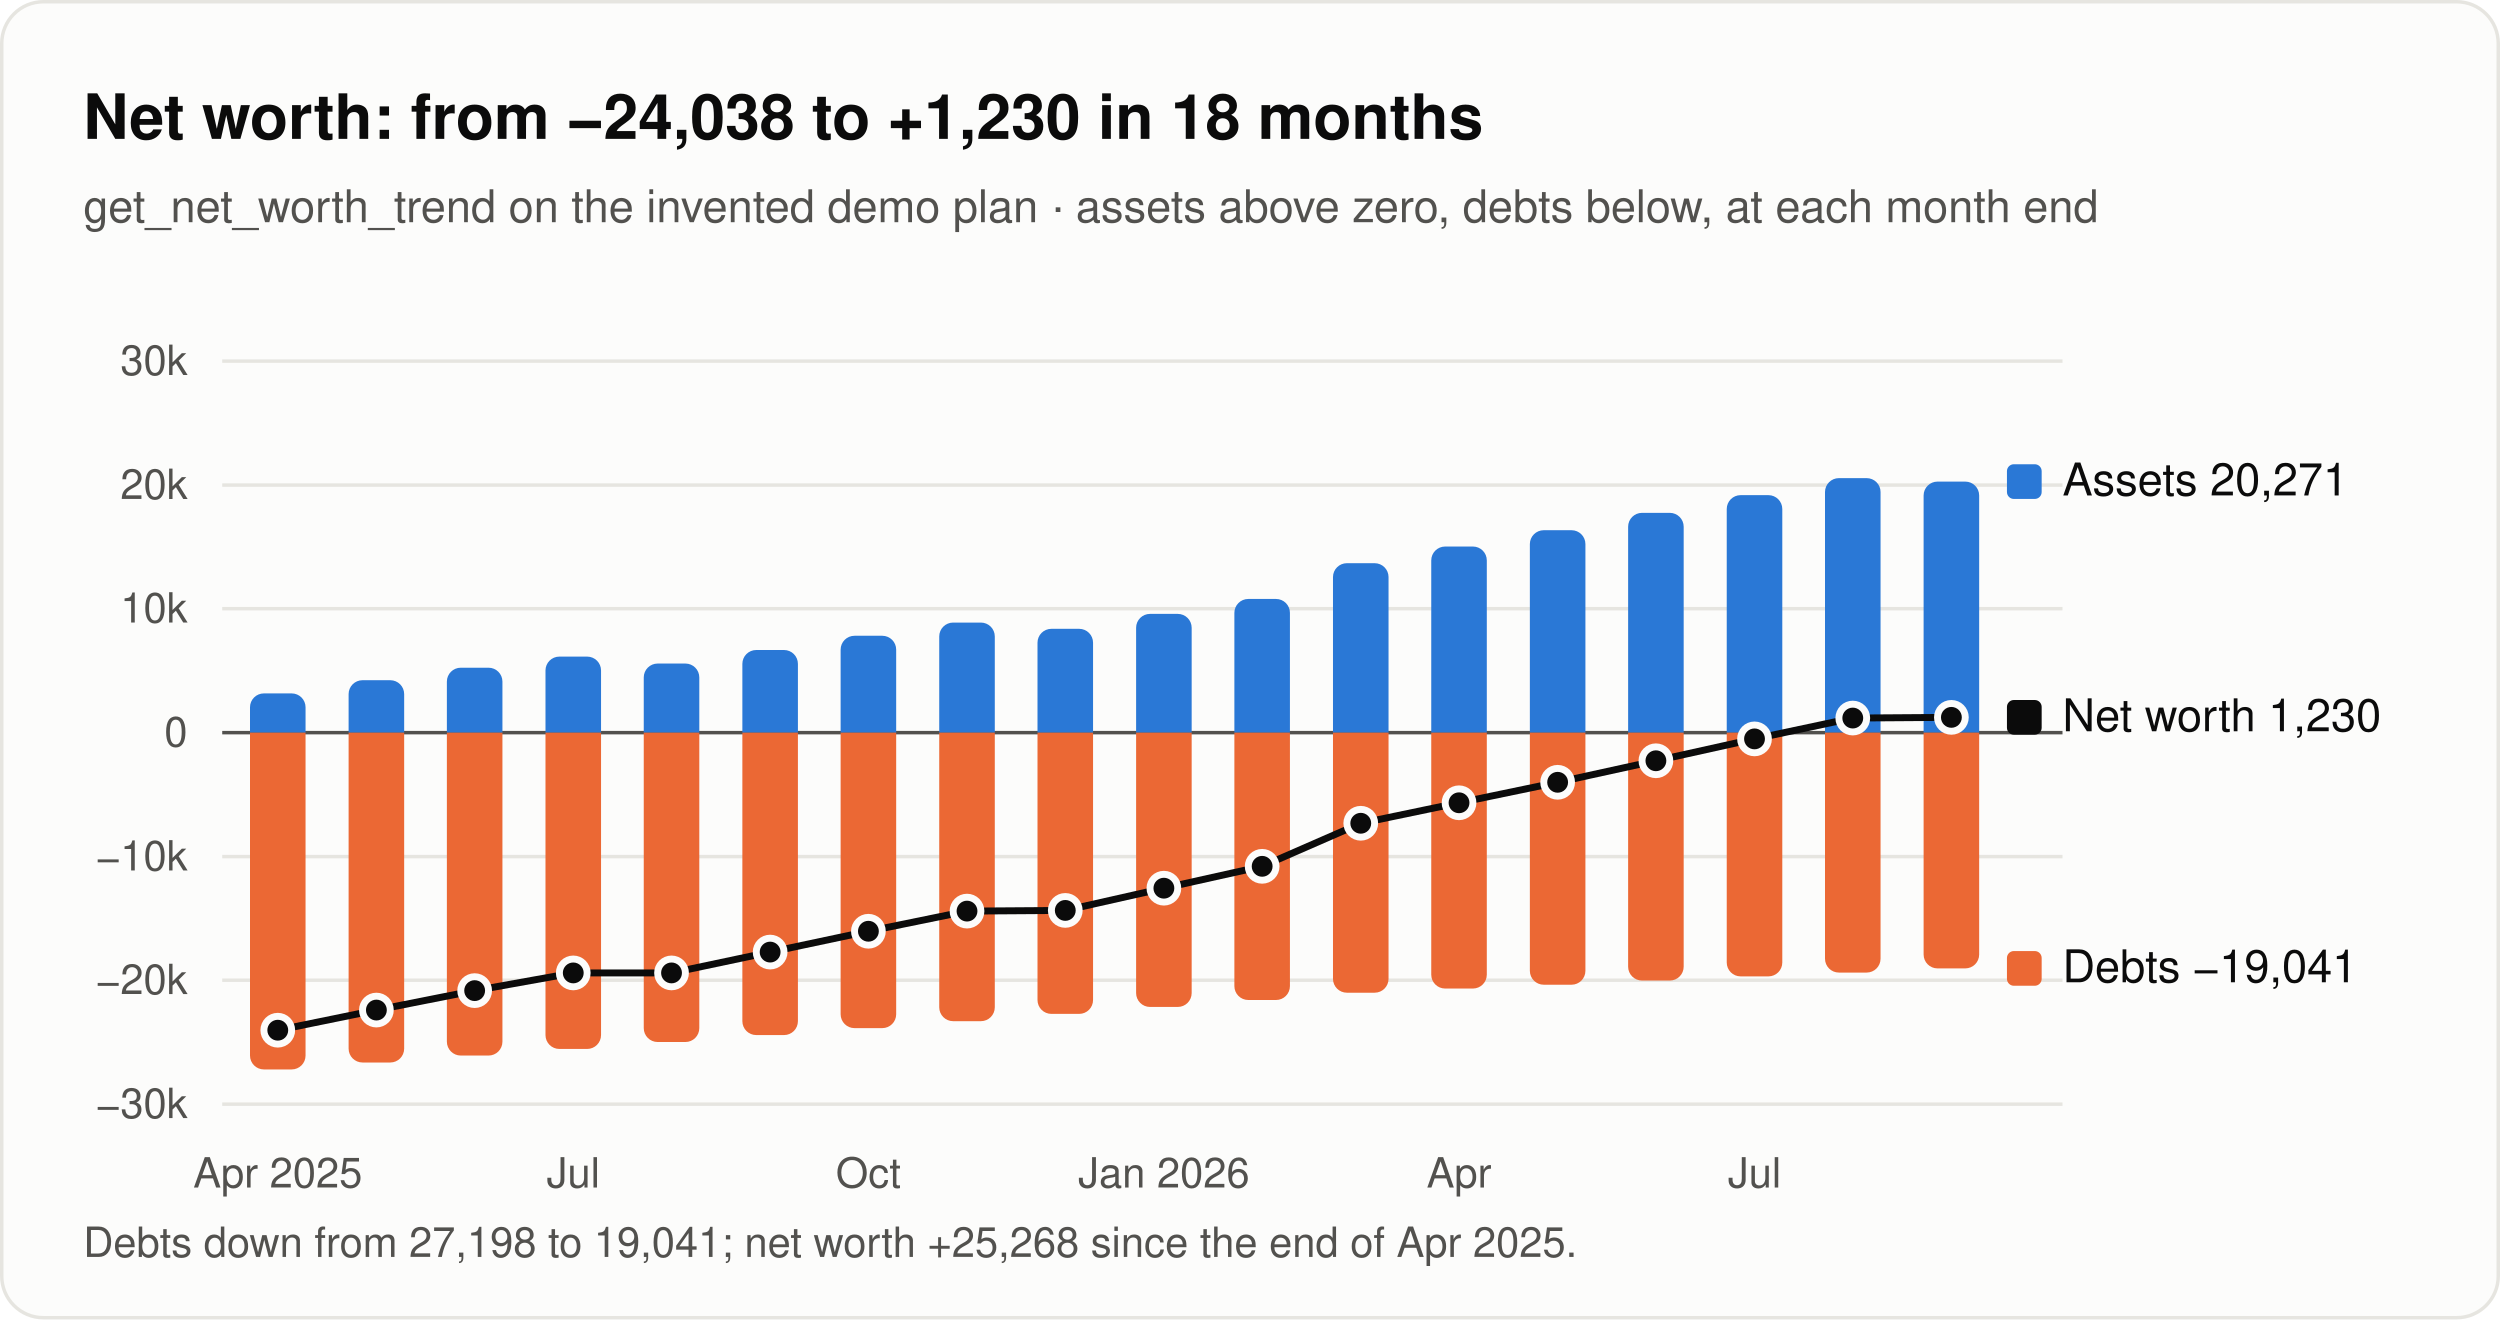
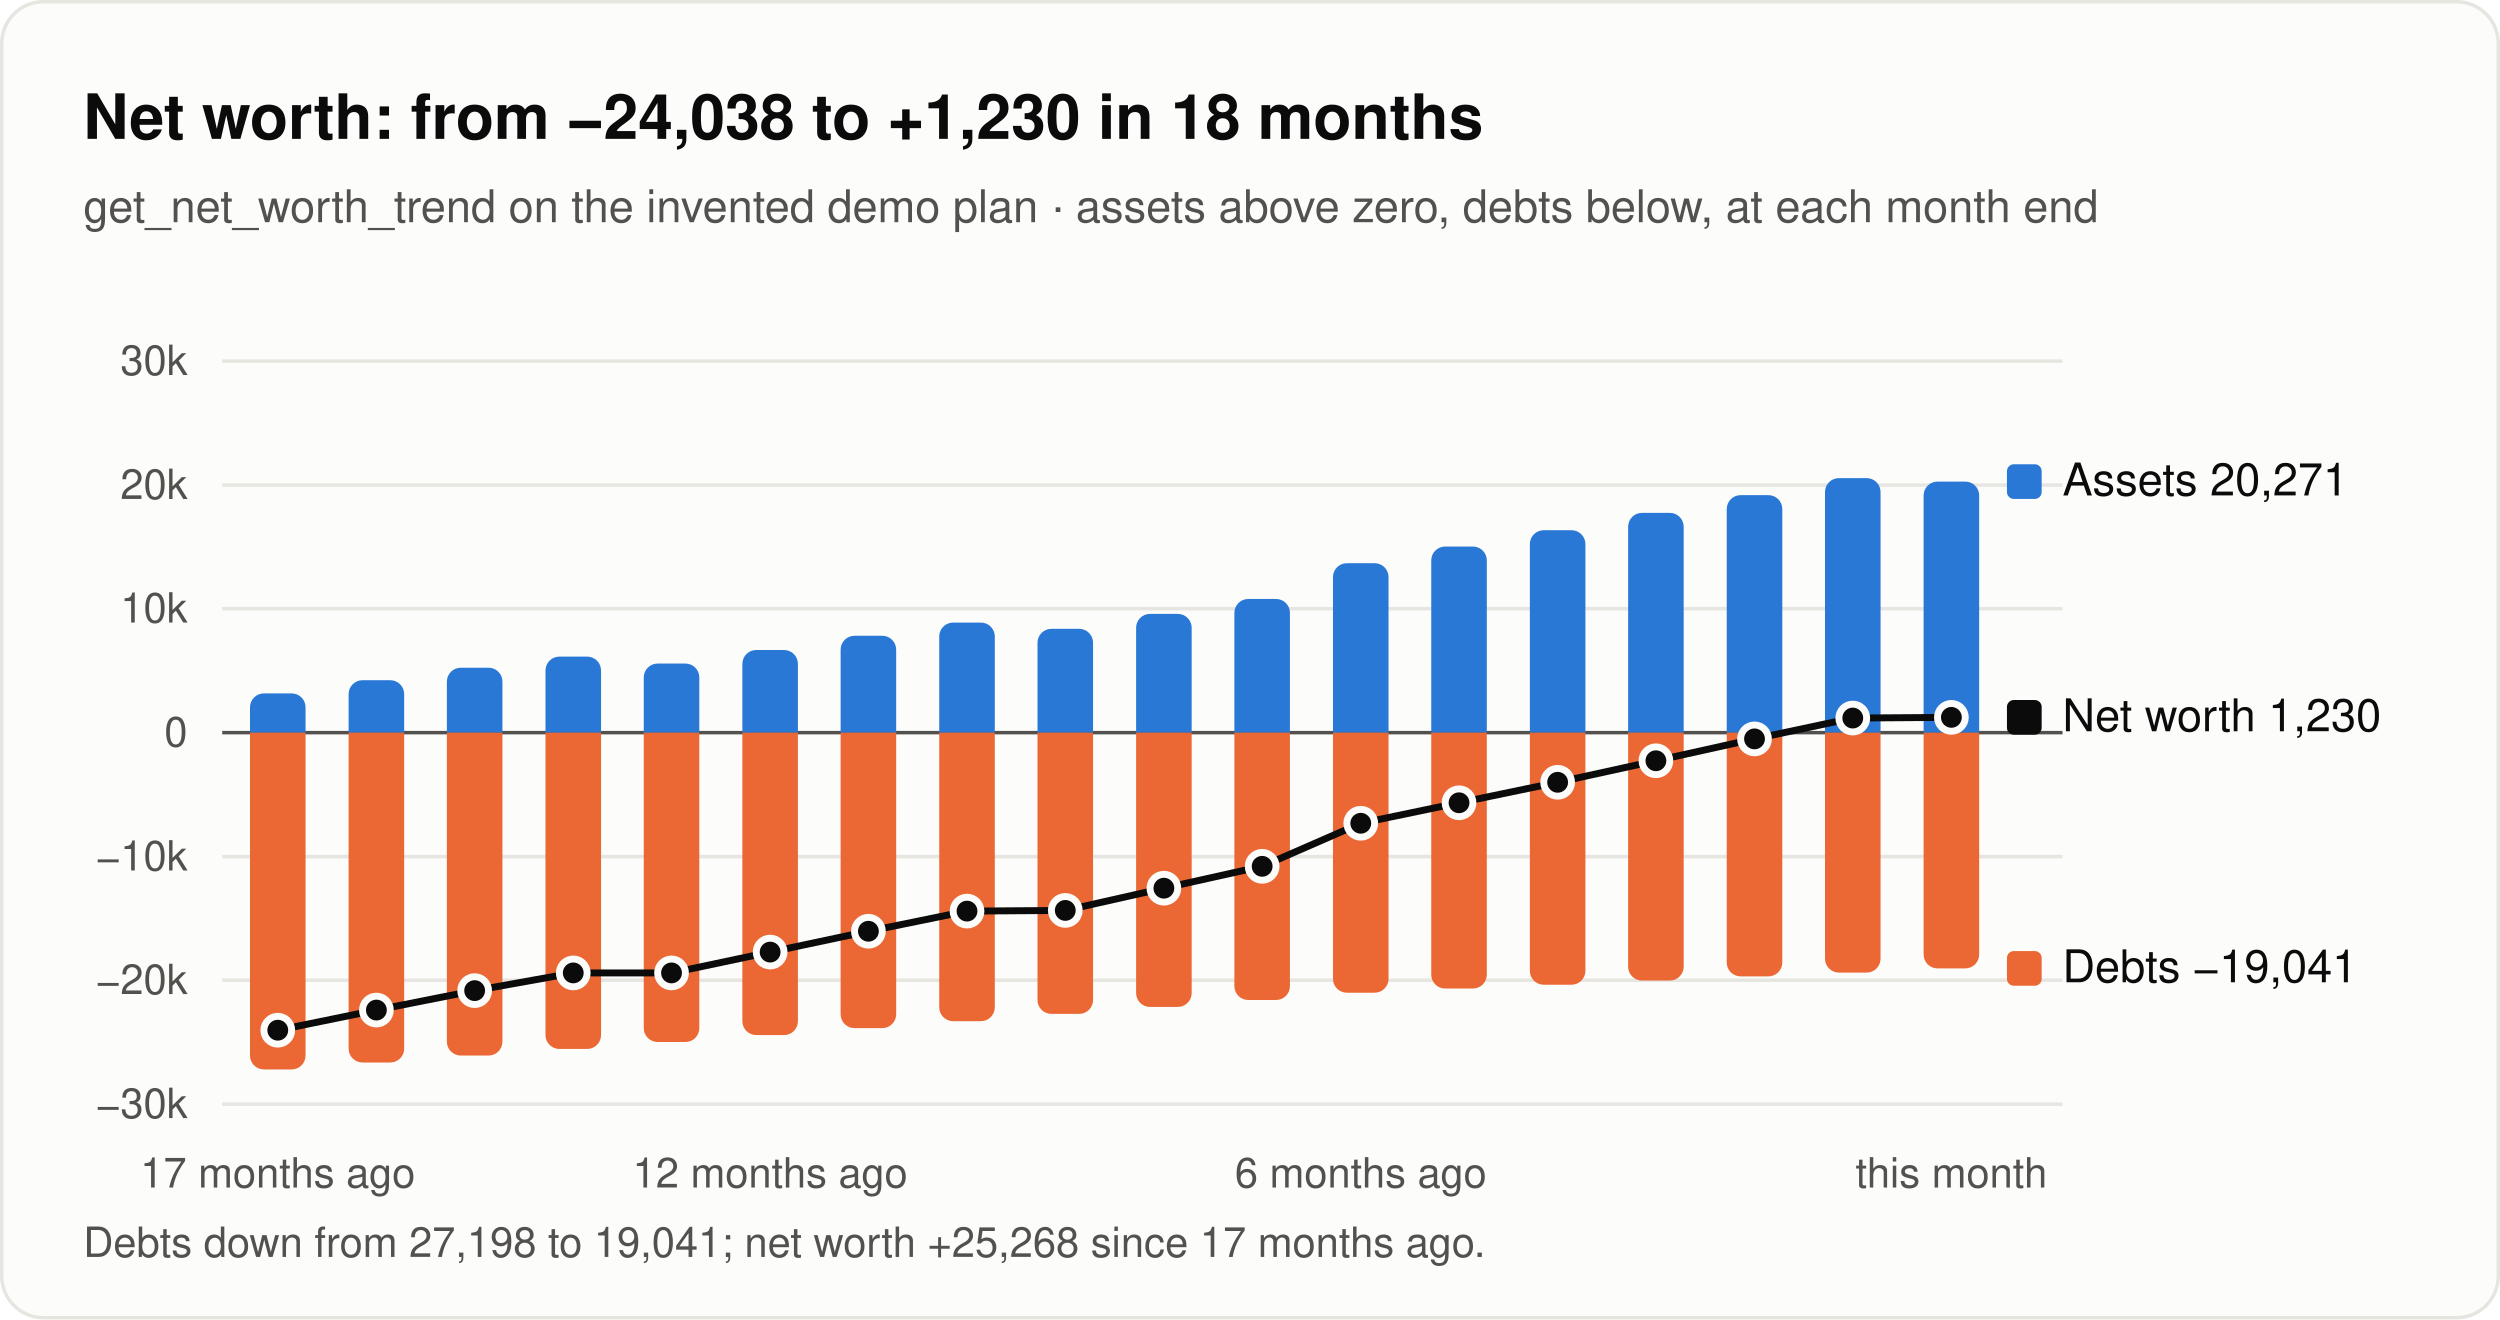
<svg xmlns="http://www.w3.org/2000/svg" width="720" height="380" viewBox="0 0 720 380" font-family="-apple-system, BlinkMacSystemFont, 'Segoe UI', Helvetica, Arial, sans-serif" role="img" aria-labelledby="title desc">
  <rect x="0.5" y="0.5" width="719" height="379" rx="12" fill="#fcfcfb" stroke="#e6e5e0" />
  <text x="24" y="40" font-size="18" font-weight="600" fill="#0b0b0b">Net worth: from −24,038 to +1,230 in 18 months</text>
  <text x="24" y="64" font-size="13" fill="#52514e">get_net_worth_trend on the invented demo plan · assets above zero, debts below, at each month end</text>
  <line x1="64" x2="594" y1="318.0" y2="318.0" stroke="#e6e5e0" stroke-width="1" />
  <text x="54" y="322.0" font-size="12" text-anchor="end" fill="#52514e">−30k</text>
  <line x1="64" x2="594" y1="282.3" y2="282.3" stroke="#e6e5e0" stroke-width="1" />
  <text x="54" y="286.3" font-size="12" text-anchor="end" fill="#52514e">−20k</text>
  <line x1="64" x2="594" y1="246.7" y2="246.7" stroke="#e6e5e0" stroke-width="1" />
  <text x="54" y="250.7" font-size="12" text-anchor="end" fill="#52514e">−10k</text>
  <line x1="64" x2="594" y1="211.0" y2="211.0" stroke="#52514e" stroke-width="1" />
  <text x="54" y="215.0" font-size="12" text-anchor="end" fill="#52514e">0</text>
  <line x1="64" x2="594" y1="175.3" y2="175.3" stroke="#e6e5e0" stroke-width="1" />
  <text x="54" y="179.3" font-size="12" text-anchor="end" fill="#52514e">10k</text>
  <line x1="64" x2="594" y1="139.7" y2="139.7" stroke="#e6e5e0" stroke-width="1" />
  <text x="54" y="143.7" font-size="12" text-anchor="end" fill="#52514e">20k</text>
  <line x1="64" x2="594" y1="104.0" y2="104.0" stroke="#e6e5e0" stroke-width="1" />
  <text x="54" y="108.0" font-size="12" text-anchor="end" fill="#52514e">30k</text>
-   <text x="80.0" y="342" font-size="12" text-anchor="middle" fill="#52514e">Apr 2025</text>
-   <text x="165.1" y="342" font-size="12" text-anchor="middle" fill="#52514e">Jul</text>
-   <text x="250.1" y="342" font-size="12" text-anchor="middle" fill="#52514e">Oct</text>
-   <text x="335.2" y="342" font-size="12" text-anchor="middle" fill="#52514e">Jan 2026</text>
-   <text x="420.2" y="342" font-size="12" text-anchor="middle" fill="#52514e">Apr</text>
-   <text x="505.3" y="342" font-size="12" text-anchor="middle" fill="#52514e">Jul</text>
+   <text x="80.0" y="342" font-size="12" text-anchor="middle" fill="#52514e">17 months ago</text>
+   <text x="221.8" y="342" font-size="12" text-anchor="middle" fill="#52514e">12 months ago</text>
+   <text x="391.9" y="342" font-size="12" text-anchor="middle" fill="#52514e">6 months ago</text>
+   <text x="562.0" y="342" font-size="12" text-anchor="middle" fill="#52514e">this month</text>
  <path d="M72.0,211.0 V203.7 A4.0,4.0 0 0 1 76.0,199.7 H84.0 A4.0,4.0 0 0 1 88.0,203.7 V211.0 Z" fill="#2a78d6" />
  <path d="M72.0,211.0 V304.0 A4.0,4.0 0 0 0 76.0,308.0 H84.0 A4.0,4.0 0 0 0 88.0,304.0 V211.0 Z" fill="#eb6834" />
  <path d="M100.4,211.0 V199.9 A4.0,4.0 0 0 1 104.4,195.9 H112.4 A4.0,4.0 0 0 1 116.4,199.9 V211.0 Z" fill="#2a78d6" />
  <path d="M100.4,211.0 V302.0 A4.0,4.0 0 0 0 104.4,306.0 H112.4 A4.0,4.0 0 0 0 116.4,302.0 V211.0 Z" fill="#eb6834" />
  <path d="M128.7,211.0 V196.3 A4.0,4.0 0 0 1 132.7,192.3 H140.7 A4.0,4.0 0 0 1 144.7,196.3 V211.0 Z" fill="#2a78d6" />
  <path d="M128.7,211.0 V300.0 A4.0,4.0 0 0 0 132.7,304.0 H140.7 A4.0,4.0 0 0 0 144.7,300.0 V211.0 Z" fill="#eb6834" />
  <path d="M157.1,211.0 V193.1 A4.0,4.0 0 0 1 161.1,189.1 H169.1 A4.0,4.0 0 0 1 173.1,193.1 V211.0 Z" fill="#2a78d6" />
  <path d="M157.1,211.0 V298.1 A4.0,4.0 0 0 0 161.1,302.1 H169.1 A4.0,4.0 0 0 0 173.1,298.1 V211.0 Z" fill="#eb6834" />
  <path d="M185.4,211.0 V195.1 A4.0,4.0 0 0 1 189.4,191.1 H197.4 A4.0,4.0 0 0 1 201.4,195.1 V211.0 Z" fill="#2a78d6" />
  <path d="M185.4,211.0 V296.1 A4.0,4.0 0 0 0 189.4,300.1 H197.4 A4.0,4.0 0 0 0 201.4,296.1 V211.0 Z" fill="#eb6834" />
  <path d="M213.8,211.0 V191.2 A4.0,4.0 0 0 1 217.8,187.2 H225.8 A4.0,4.0 0 0 1 229.8,191.2 V211.0 Z" fill="#2a78d6" />
  <path d="M213.8,211.0 V294.1 A4.0,4.0 0 0 0 217.8,298.1 H225.8 A4.0,4.0 0 0 0 229.8,294.1 V211.0 Z" fill="#eb6834" />
  <path d="M242.1,211.0 V187.1 A4.0,4.0 0 0 1 246.1,183.1 H254.1 A4.0,4.0 0 0 1 258.1,187.1 V211.0 Z" fill="#2a78d6" />
  <path d="M242.1,211.0 V292.1 A4.0,4.0 0 0 0 246.1,296.1 H254.1 A4.0,4.0 0 0 0 258.1,292.1 V211.0 Z" fill="#eb6834" />
  <path d="M270.5,211.0 V183.3 A4.0,4.0 0 0 1 274.5,179.3 H282.5 A4.0,4.0 0 0 1 286.5,183.3 V211.0 Z" fill="#2a78d6" />
  <path d="M270.5,211.0 V290.1 A4.0,4.0 0 0 0 274.5,294.1 H282.5 A4.0,4.0 0 0 0 286.5,290.1 V211.0 Z" fill="#eb6834" />
  <path d="M298.8,211.0 V185.1 A4.0,4.0 0 0 1 302.8,181.1 H310.8 A4.0,4.0 0 0 1 314.8,185.1 V211.0 Z" fill="#2a78d6" />
  <path d="M298.8,211.0 V288.0 A4.0,4.0 0 0 0 302.8,292.0 H310.8 A4.0,4.0 0 0 0 314.8,288.0 V211.0 Z" fill="#eb6834" />
  <path d="M327.2,211.0 V180.8 A4.0,4.0 0 0 1 331.2,176.8 H339.2 A4.0,4.0 0 0 1 343.2,180.8 V211.0 Z" fill="#2a78d6" />
  <path d="M327.2,211.0 V286.0 A4.0,4.0 0 0 0 331.2,290.0 H339.2 A4.0,4.0 0 0 0 343.2,286.0 V211.0 Z" fill="#eb6834" />
  <path d="M355.5,211.0 V176.5 A4.0,4.0 0 0 1 359.5,172.5 H367.5 A4.0,4.0 0 0 1 371.5,176.5 V211.0 Z" fill="#2a78d6" />
  <path d="M355.5,211.0 V284.0 A4.0,4.0 0 0 0 359.5,288.0 H367.5 A4.0,4.0 0 0 0 371.5,284.0 V211.0 Z" fill="#eb6834" />
  <path d="M383.9,211.0 V166.2 A4.0,4.0 0 0 1 387.9,162.2 H395.9 A4.0,4.0 0 0 1 399.9,166.2 V211.0 Z" fill="#2a78d6" />
  <path d="M383.9,211.0 V281.9 A4.0,4.0 0 0 0 387.9,285.9 H395.9 A4.0,4.0 0 0 0 399.9,281.9 V211.0 Z" fill="#eb6834" />
  <path d="M412.2,211.0 V161.4 A4.0,4.0 0 0 1 416.2,157.4 H424.2 A4.0,4.0 0 0 1 428.2,161.4 V211.0 Z" fill="#2a78d6" />
  <path d="M412.2,211.0 V280.7 A4.0,4.0 0 0 0 416.2,284.7 H424.2 A4.0,4.0 0 0 0 428.2,280.7 V211.0 Z" fill="#eb6834" />
  <path d="M440.6,211.0 V156.7 A4.0,4.0 0 0 1 444.6,152.7 H452.6 A4.0,4.0 0 0 1 456.6,156.7 V211.0 Z" fill="#2a78d6" />
  <path d="M440.6,211.0 V279.6 A4.0,4.0 0 0 0 444.6,283.6 H452.6 A4.0,4.0 0 0 0 456.6,279.6 V211.0 Z" fill="#eb6834" />
  <path d="M468.9,211.0 V151.7 A4.0,4.0 0 0 1 472.9,147.7 H480.9 A4.0,4.0 0 0 1 484.9,151.7 V211.0 Z" fill="#2a78d6" />
  <path d="M468.9,211.0 V278.4 A4.0,4.0 0 0 0 472.9,282.4 H480.9 A4.0,4.0 0 0 0 484.9,278.4 V211.0 Z" fill="#eb6834" />
  <path d="M497.3,211.0 V146.6 A4.0,4.0 0 0 1 501.3,142.6 H509.3 A4.0,4.0 0 0 1 513.3,146.6 V211.0 Z" fill="#2a78d6" />
  <path d="M497.3,211.0 V277.2 A4.0,4.0 0 0 0 501.3,281.2 H509.3 A4.0,4.0 0 0 0 513.3,277.2 V211.0 Z" fill="#eb6834" />
  <path d="M525.6,211.0 V141.7 A4.0,4.0 0 0 1 529.6,137.7 H537.6 A4.0,4.0 0 0 1 541.6,141.7 V211.0 Z" fill="#2a78d6" />
  <path d="M525.6,211.0 V276.1 A4.0,4.0 0 0 0 529.6,280.1 H537.6 A4.0,4.0 0 0 0 541.6,276.1 V211.0 Z" fill="#eb6834" />
  <path d="M554.0,211.0 V142.7 A4.0,4.0 0 0 1 558.0,138.7 H566.0 A4.0,4.0 0 0 1 570.0,142.7 V211.0 Z" fill="#2a78d6" />
  <path d="M554.0,211.0 V274.9 A4.0,4.0 0 0 0 558.0,278.9 H566.0 A4.0,4.0 0 0 0 570.0,274.9 V211.0 Z" fill="#eb6834" />
  <polyline points="80.0,296.7 108.4,290.9 136.7,285.3 165.1,280.2 193.4,280.2 221.8,274.2 250.1,268.2 278.5,262.4 306.8,262.2 335.2,255.8 363.5,249.5 391.9,237.1 420.2,231.2 448.6,225.3 476.9,219.1 505.3,212.8 533.6,206.8 562.0,206.6" fill="none" stroke="#0b0b0b" stroke-width="2" stroke-linejoin="round" />
  <circle cx="80.0" cy="296.7" r="4" fill="#0b0b0b" stroke="#fcfcfb" stroke-width="2" />
  <circle cx="108.4" cy="290.9" r="4" fill="#0b0b0b" stroke="#fcfcfb" stroke-width="2" />
  <circle cx="136.7" cy="285.3" r="4" fill="#0b0b0b" stroke="#fcfcfb" stroke-width="2" />
  <circle cx="165.1" cy="280.2" r="4" fill="#0b0b0b" stroke="#fcfcfb" stroke-width="2" />
  <circle cx="193.4" cy="280.2" r="4" fill="#0b0b0b" stroke="#fcfcfb" stroke-width="2" />
  <circle cx="221.8" cy="274.2" r="4" fill="#0b0b0b" stroke="#fcfcfb" stroke-width="2" />
  <circle cx="250.1" cy="268.2" r="4" fill="#0b0b0b" stroke="#fcfcfb" stroke-width="2" />
  <circle cx="278.5" cy="262.4" r="4" fill="#0b0b0b" stroke="#fcfcfb" stroke-width="2" />
  <circle cx="306.8" cy="262.2" r="4" fill="#0b0b0b" stroke="#fcfcfb" stroke-width="2" />
  <circle cx="335.2" cy="255.8" r="4" fill="#0b0b0b" stroke="#fcfcfb" stroke-width="2" />
  <circle cx="363.5" cy="249.5" r="4" fill="#0b0b0b" stroke="#fcfcfb" stroke-width="2" />
  <circle cx="391.9" cy="237.1" r="4" fill="#0b0b0b" stroke="#fcfcfb" stroke-width="2" />
  <circle cx="420.2" cy="231.2" r="4" fill="#0b0b0b" stroke="#fcfcfb" stroke-width="2" />
  <circle cx="448.6" cy="225.3" r="4" fill="#0b0b0b" stroke="#fcfcfb" stroke-width="2" />
  <circle cx="476.9" cy="219.1" r="4" fill="#0b0b0b" stroke="#fcfcfb" stroke-width="2" />
  <circle cx="505.3" cy="212.8" r="4" fill="#0b0b0b" stroke="#fcfcfb" stroke-width="2" />
  <circle cx="533.6" cy="206.8" r="4" fill="#0b0b0b" stroke="#fcfcfb" stroke-width="2" />
  <circle cx="562.0" cy="206.6" r="4" fill="#0b0b0b" stroke="#fcfcfb" stroke-width="2" />
  <rect x="578.0" y="133.7" width="10" height="10" rx="2" fill="#2a78d6" />
  <text x="594.0" y="142.7" font-size="13" fill="#0b0b0b">Assets 20,271</text>
  <rect x="578.0" y="201.6" width="10" height="10" rx="2" fill="#0b0b0b" />
  <text x="594.0" y="210.6" font-size="13" fill="#0b0b0b">Net worth 1,230</text>
  <rect x="578.0" y="273.9" width="10" height="10" rx="2" fill="#eb6834" />
  <text x="594.0" y="282.9" font-size="13" fill="#0b0b0b">Debts −19,041</text>
-   <text x="24" y="362" font-size="12" fill="#52514e">Debts down from 27,198 to 19,041; net worth +25,268 since the end of Apr 2025.</text>
+   <text x="24" y="362" font-size="12" fill="#52514e">Debts down from 27,198 to 19,041; net worth +25,268 since 17 months ago.</text>
</svg>
